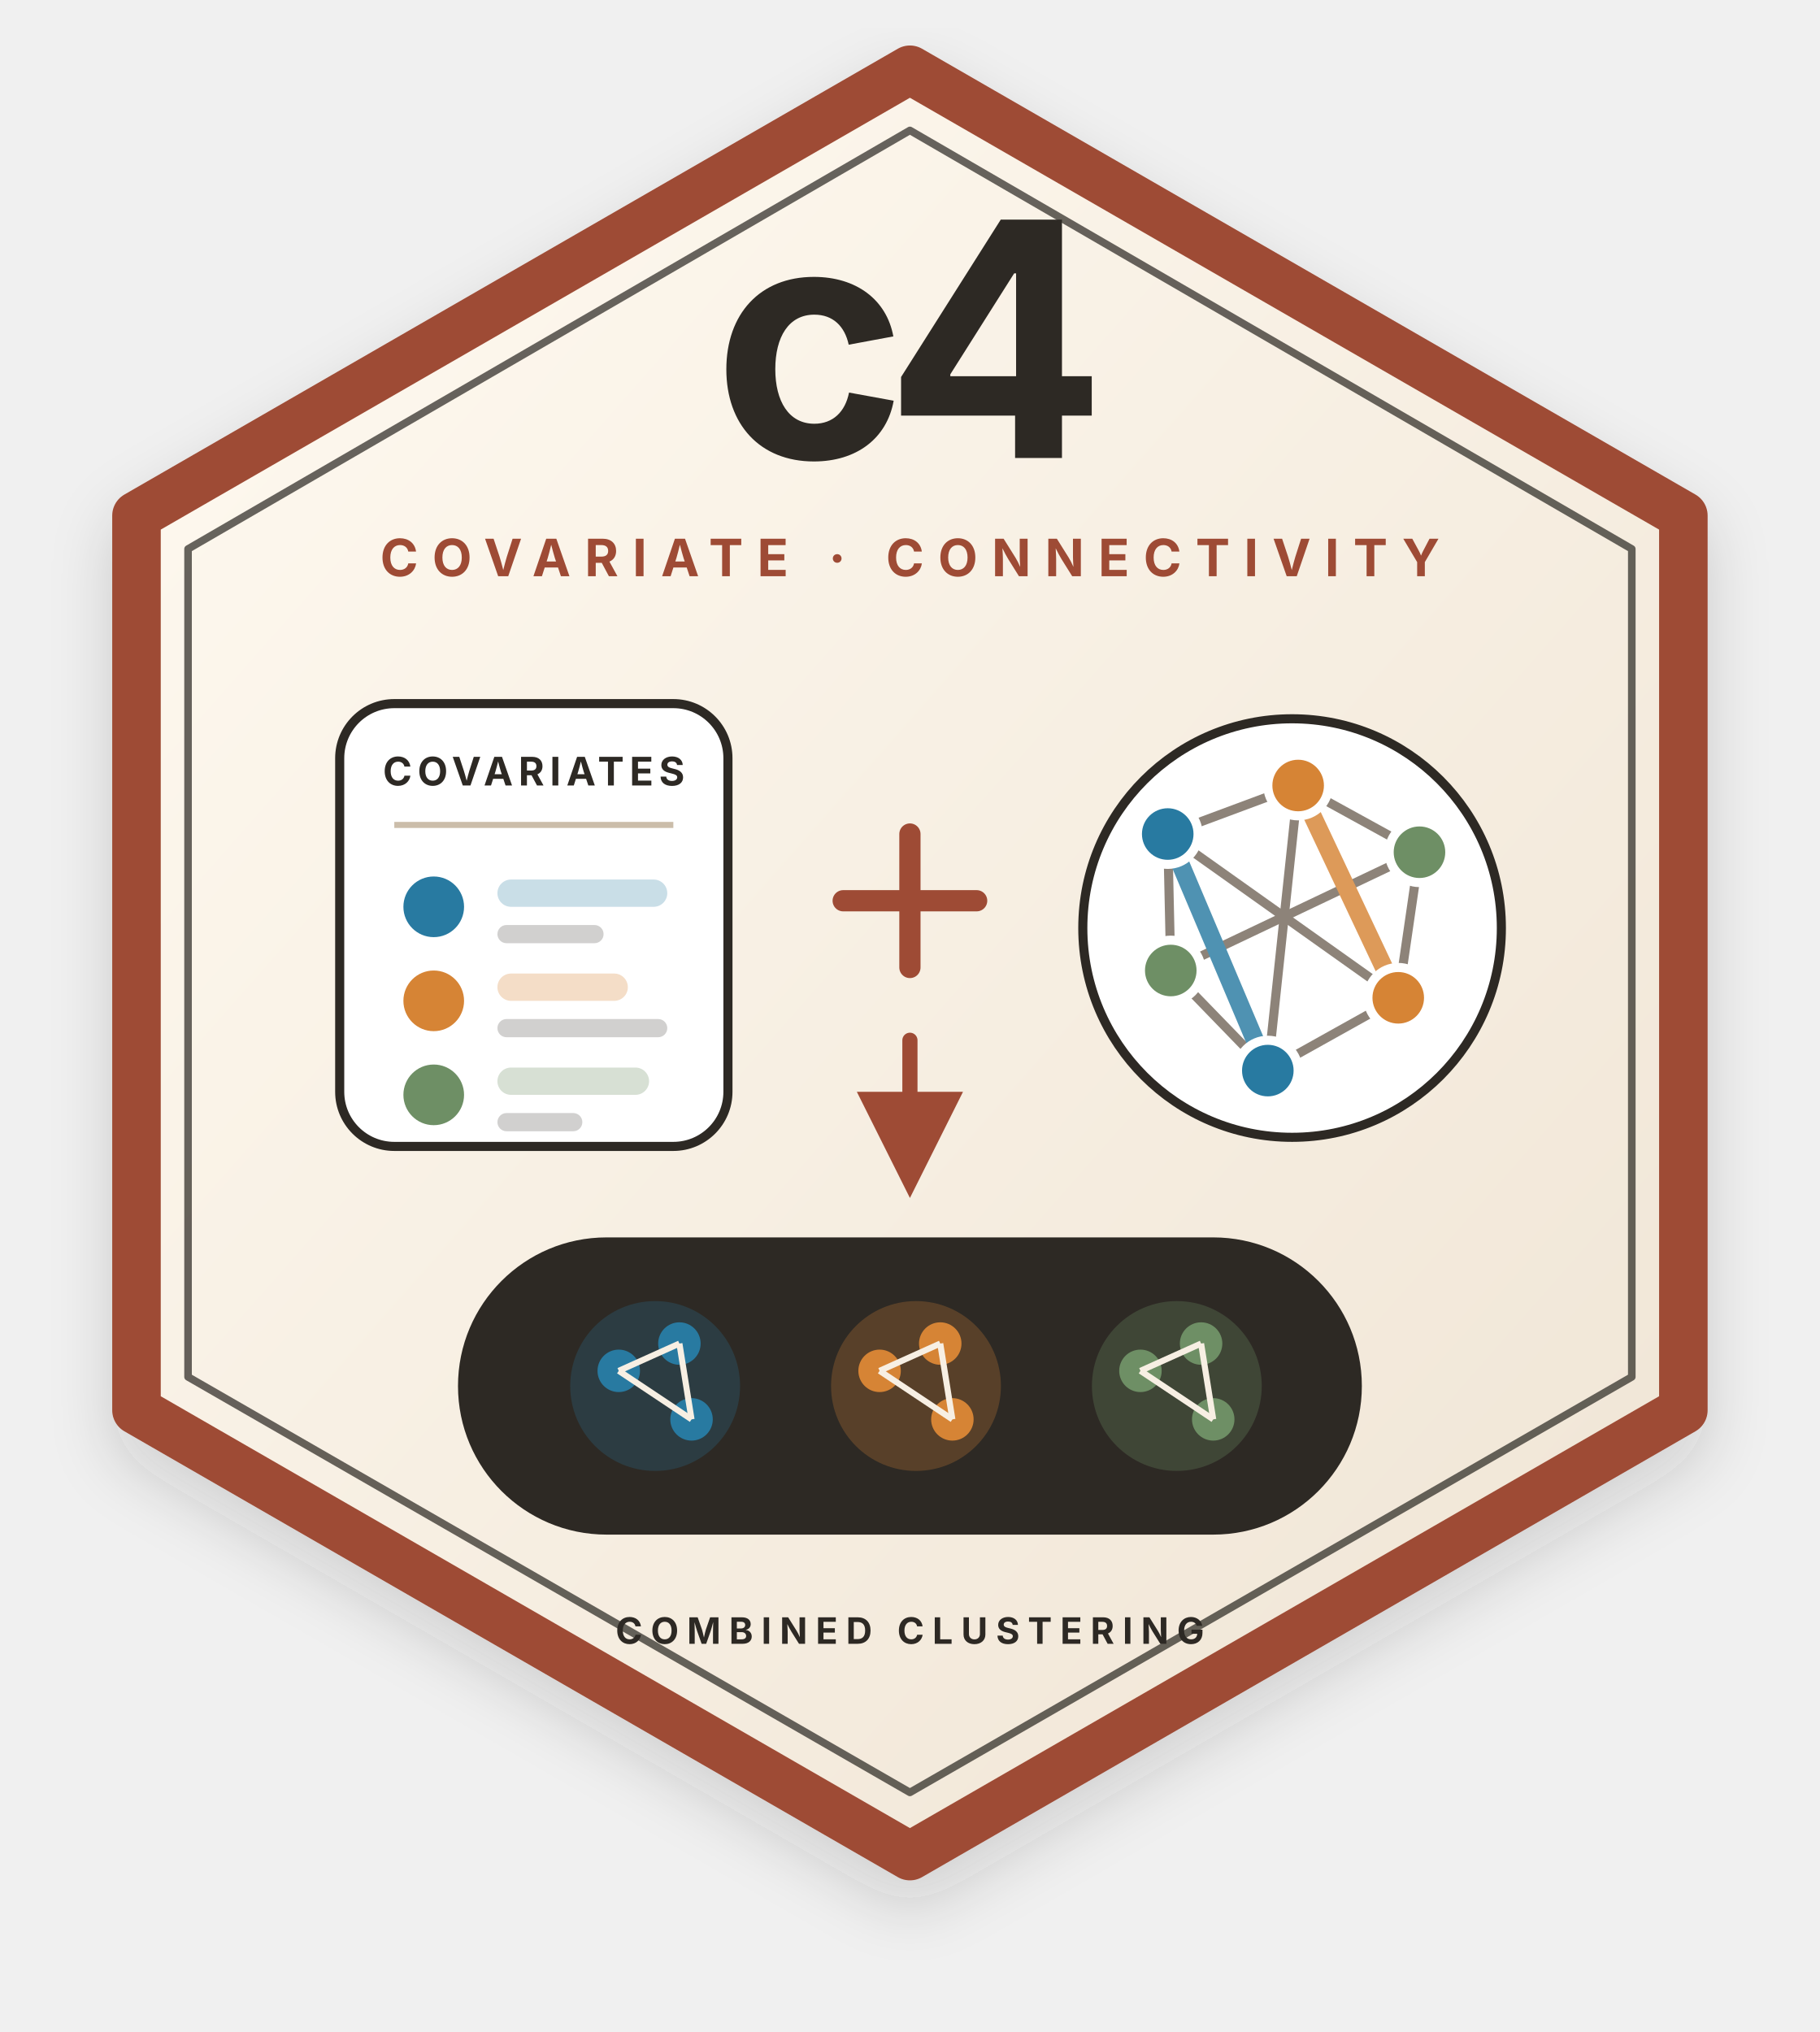
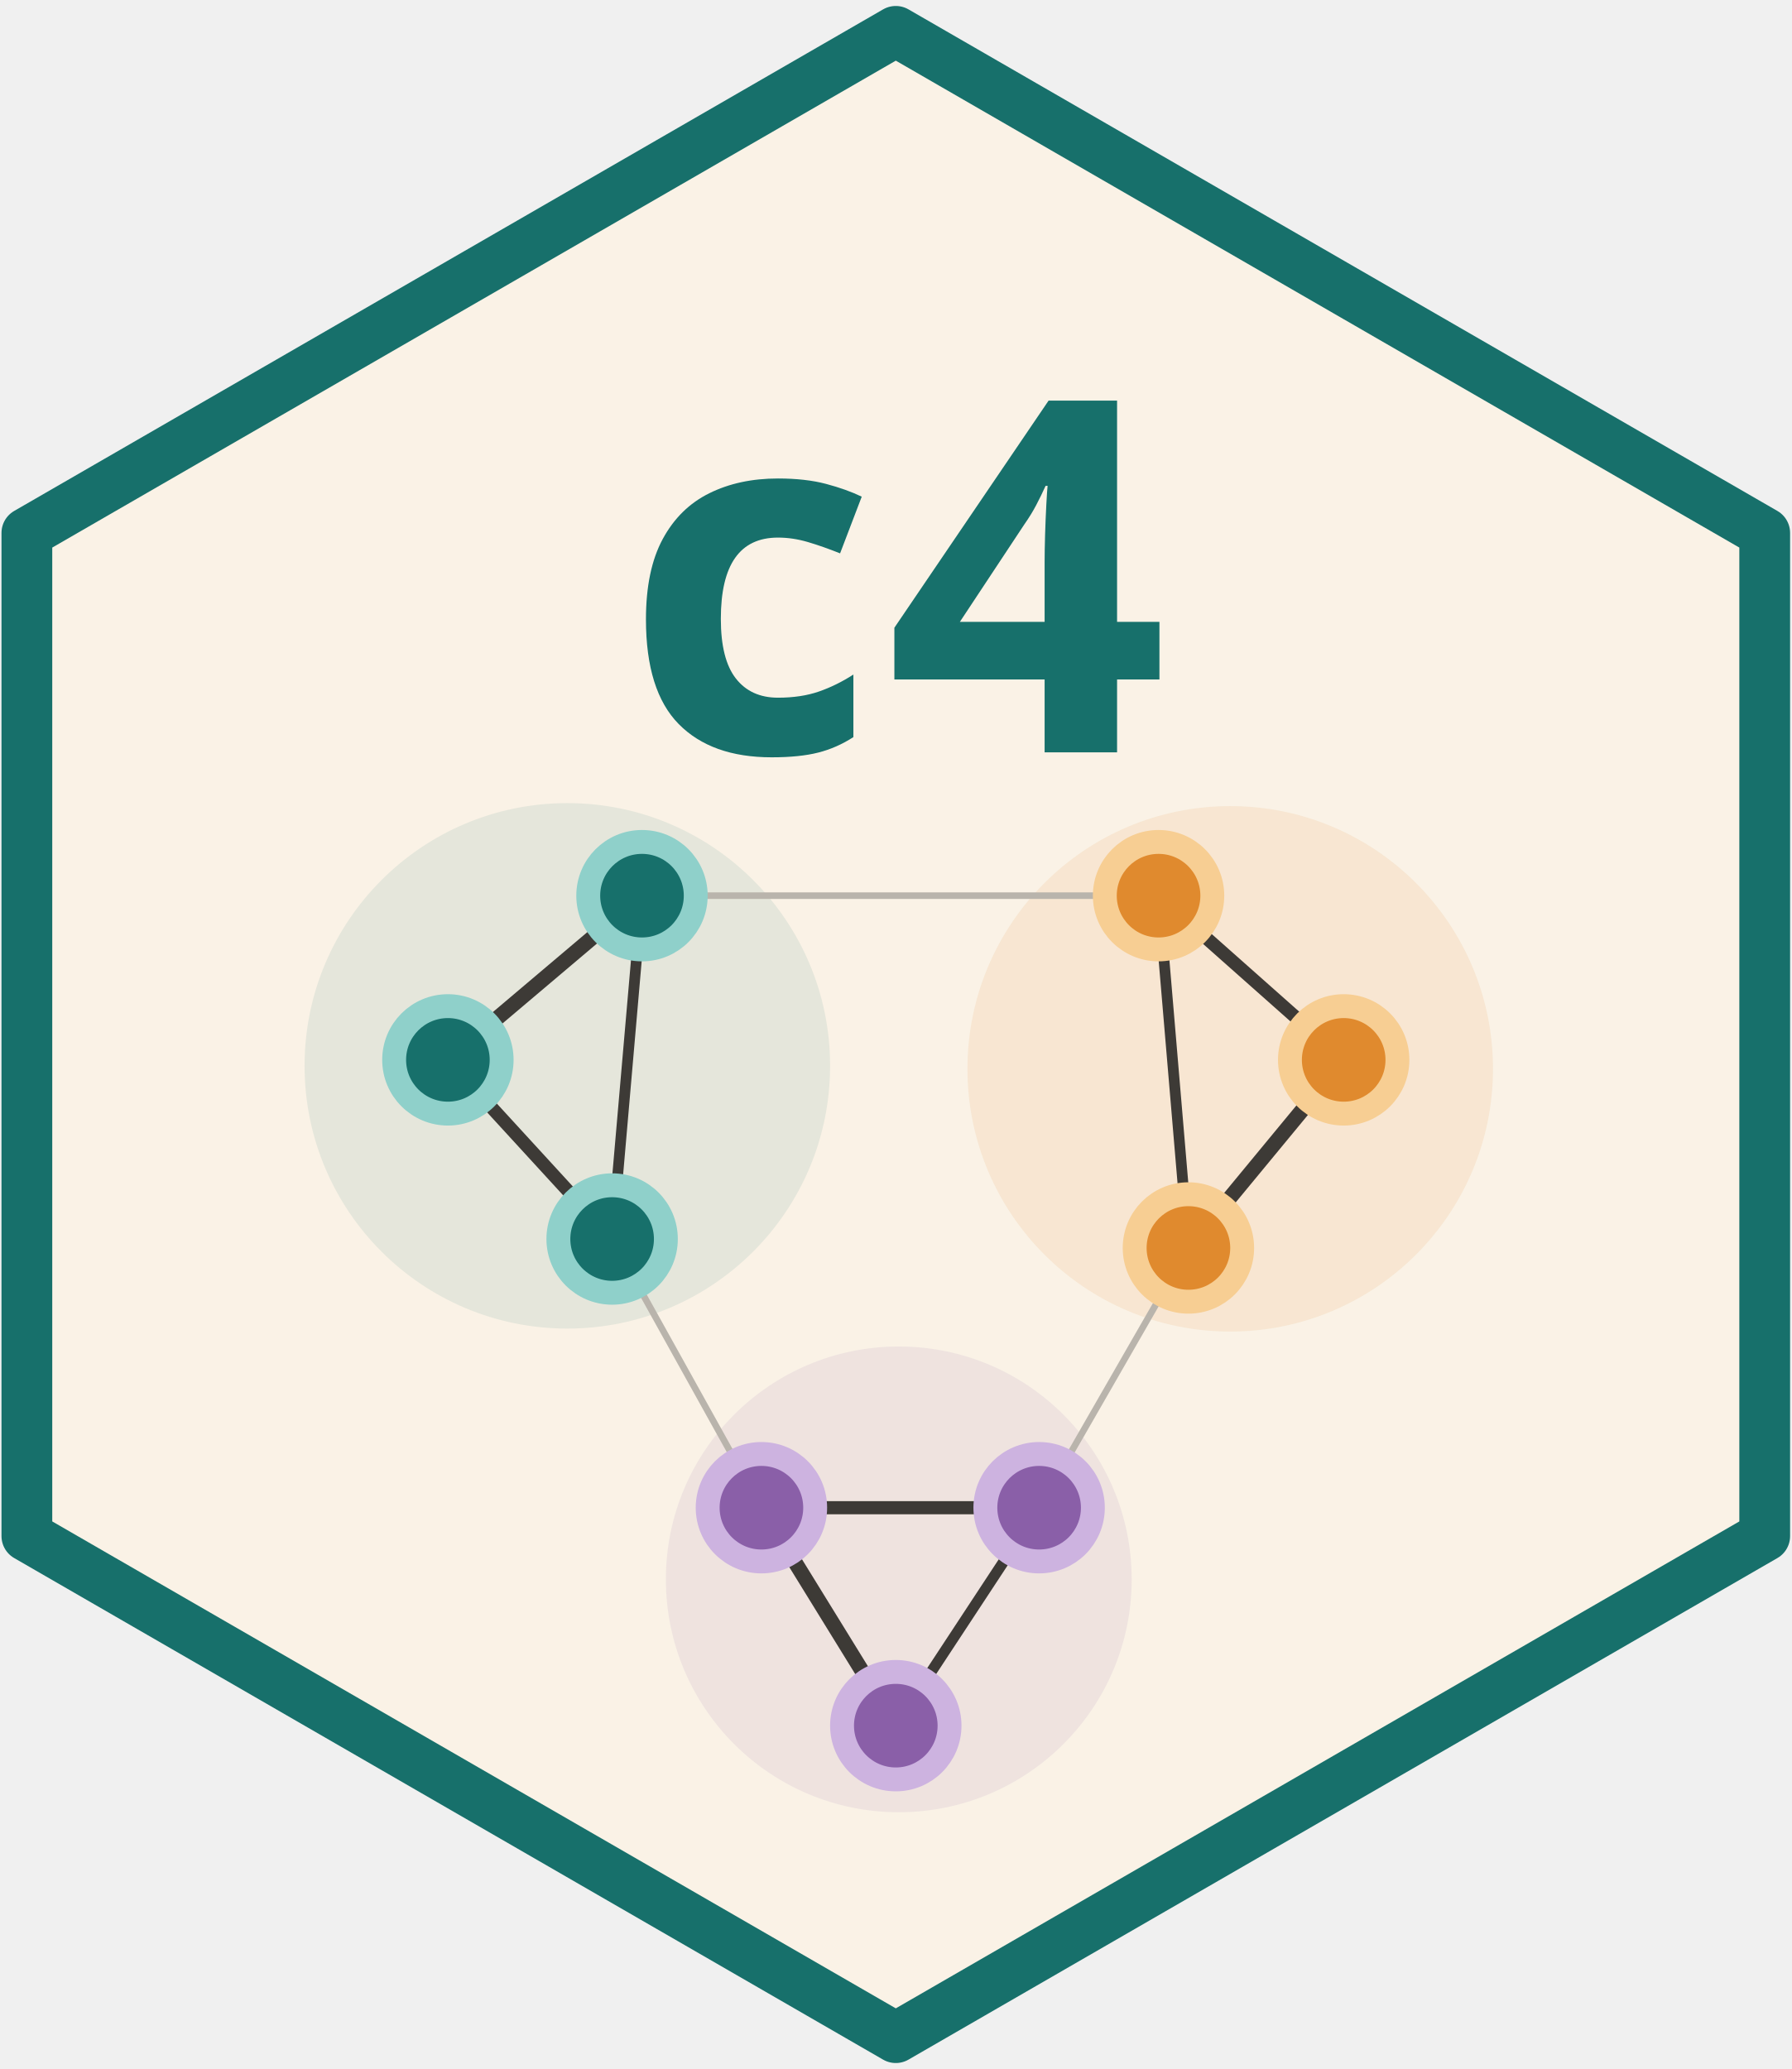
- <svg xmlns="http://www.w3.org/2000/svg" viewBox="0 0 600 670" role="img" aria-labelledby="title description">
+ <svg xmlns="http://www.w3.org/2000/svg" width="600" height="693" viewBox="0 0 600 693">
  <defs>
-     <linearGradient id="paper" x1="0" y1="0" x2="1" y2="1">
-       <stop offset="0" stop-color="#fffaf1" />
-       <stop offset="1" stop-color="#efe4d4" />
-     </linearGradient>
-     <filter id="shadow" x="-20%" y="-20%" width="140%" height="150%">
-       <feDropShadow dx="0" dy="9" stdDeviation="10" flood-color="#2d2924" flood-opacity=".16" />
-     </filter>
-     <marker id="arrow" viewBox="0 0 10 10" refX="8" refY="5" markerWidth="7" markerHeight="7" orient="auto-start-reverse">
-       <path d="M 0 0 L 10 5 L 0 10 z" fill="#9e4b35" />
-     </marker>
+     <clipPath id="hexclip">
+       <polygon points="300,10.5 591,178.5 591,514.5 300,682.5 9,514.5 9,178.5" />
+     </clipPath>
  </defs>
-   <g filter="url(#shadow)">
-     <path d="M300 23 555 170v295L300 612 45 465V170Z" fill="url(#paper)" stroke="#9e4b35" stroke-width="16" stroke-linejoin="round" />
-     <path d="M300 43 538 181v273L300 591 62 454V181Z" fill="none" stroke="#2d2924" stroke-width="2.5" stroke-linejoin="round" opacity=".72" />
-   </g>
-   <text x="300" y="151" fill="#2d2924" font-family="Avenir Next, Avenir, Inter, Arial, sans-serif" font-size="108" font-weight="700" letter-spacing="-7" text-anchor="middle">c4</text>
-   <text x="300" y="190" fill="#9e4b35" font-family="Avenir Next, Avenir, Inter, Arial, sans-serif" font-size="17" font-weight="700" letter-spacing="4.6" text-anchor="middle">COVARIATE · CONNECTIVITY</text>
-   <g transform="translate(112 232)">
-     <rect width="128" height="146" rx="18" fill="#fff" stroke="#2d2924" stroke-width="3" />
-     <text x="64" y="27" fill="#2d2924" font-family="Avenir Next, Avenir, Inter, Arial, sans-serif" font-size="13" font-weight="700" letter-spacing="1.8" text-anchor="middle">COVARIATES</text>
-     <line x1="18" y1="40" x2="110" y2="40" stroke="#cbbdaa" stroke-width="2" />
-     <circle cx="31" cy="67" r="10" fill="#287aa1" />
-     <circle cx="31" cy="98" r="10" fill="#d68435" />
-     <circle cx="31" cy="129" r="10" fill="#6e8f65" />
-     <rect x="52" y="58" width="56" height="9" rx="4.5" fill="#287aa1" opacity=".25" />
-     <rect x="52" y="73" width="35" height="6" rx="3" fill="#2d2924" opacity=".22" />
-     <rect x="52" y="89" width="43" height="9" rx="4.5" fill="#d68435" opacity=".28" />
-     <rect x="52" y="104" width="56" height="6" rx="3" fill="#2d2924" opacity=".22" />
-     <rect x="52" y="120" width="50" height="9" rx="4.5" fill="#6e8f65" opacity=".28" />
-     <rect x="52" y="135" width="28" height="6" rx="3" fill="#2d2924" opacity=".22" />
-   </g>
-   <g stroke="#9e4b35" stroke-width="7" stroke-linecap="round">
-     <line x1="278" y1="297" x2="322" y2="297" />
-     <line x1="300" y1="275" x2="300" y2="319" />
-   </g>
-   <g transform="translate(367 238)">
-     <circle cx="59" cy="68" r="69" fill="#fff" stroke="#2d2924" stroke-width="3" />
-     <g stroke="#74685c" stroke-width="3" opacity=".82">
-       <line x1="18" y1="37" x2="61" y2="21" />
-       <line x1="61" y1="21" x2="101" y2="43" />
-       <line x1="101" y1="43" x2="94" y2="91" />
-       <line x1="94" y1="91" x2="51" y2="115" />
-       <line x1="51" y1="115" x2="19" y2="82" />
-       <line x1="19" y1="82" x2="18" y2="37" />
-       <line x1="18" y1="37" x2="94" y2="91" />
-       <line x1="61" y1="21" x2="51" y2="115" />
-       <line x1="19" y1="82" x2="101" y2="43" />
-       <line x1="18" y1="37" x2="51" y2="115" stroke-width="6" stroke="#287aa1" />
-       <line x1="61" y1="21" x2="94" y2="91" stroke-width="6" stroke="#d68435" />
+   <polygon points="300,10.5 591,178.5 591,514.5 300,682.5 9,514.5 9,178.5" fill="#FAF2E6" stroke="#17706B" stroke-width="17" stroke-linejoin="round" />
+   <g clip-path="url(#hexclip)">
+     <circle cx="190" cy="357" r="88" fill="#17706B" opacity="0.09" />
+     <circle cx="412" cy="358" r="88" fill="#E08A2E" opacity="0.11" />
+     <circle cx="301" cy="529" r="78" fill="#8A5FA8" opacity="0.10" />
+     <g stroke="#B9B4AC" stroke-linecap="round" fill="none">
+       <line x1="215" y1="300" x2="388" y2="300" stroke-width="2.2" />
+       <line x1="205" y1="415" x2="255" y2="505" stroke-width="2.2" />
+       <line x1="398" y1="418" x2="348" y2="505" stroke-width="2.2" />
+       <line x1="450" y1="355" x2="388" y2="300" stroke-width="0" />
    </g>
-     <circle cx="18" cy="37" r="10" fill="#287aa1" stroke="#fff" stroke-width="3" />
-     <circle cx="61" cy="21" r="10" fill="#d68435" stroke="#fff" stroke-width="3" />
-     <circle cx="101" cy="43" r="10" fill="#6e8f65" stroke="#fff" stroke-width="3" />
-     <circle cx="94" cy="91" r="10" fill="#d68435" stroke="#fff" stroke-width="3" />
-     <circle cx="51" cy="115" r="10" fill="#287aa1" stroke="#fff" stroke-width="3" />
-     <circle cx="19" cy="82" r="10" fill="#6e8f65" stroke="#fff" stroke-width="3" />
-   </g>
-   <path d="M300 343v45" fill="none" stroke="#9e4b35" stroke-width="5" stroke-linecap="round" marker-end="url(#arrow)" />
-   <g transform="translate(151 408)">
-     <rect width="298" height="98" rx="49" fill="#2d2924" />
-     <g transform="translate(35 19)">
-       <circle cx="30" cy="30" r="28" fill="#287aa1" opacity=".24" />
-       <circle cx="18" cy="25" r="7" fill="#287aa1" />
-       <circle cx="38" cy="16" r="7" fill="#287aa1" />
-       <circle cx="42" cy="41" r="7" fill="#287aa1" />
-       <line x1="18" y1="25" x2="38" y2="16" stroke="#f7efe3" stroke-width="2" />
-       <line x1="18" y1="25" x2="42" y2="41" stroke="#f7efe3" stroke-width="2" />
-       <line x1="38" y1="16" x2="42" y2="41" stroke="#f7efe3" stroke-width="2" />
+     <g stroke="#3D3A36" stroke-linecap="round" fill="none">
+       <line x1="150" y1="355" x2="215" y2="300" stroke-width="5" />
+       <line x1="215" y1="300" x2="205" y2="415" stroke-width="3.6" />
+       <line x1="150" y1="355" x2="205" y2="415" stroke-width="4.4" />
+       <line x1="450" y1="355" x2="388" y2="300" stroke-width="4.4" />
+       <line x1="388" y1="300" x2="398" y2="418" stroke-width="3.6" />
+       <line x1="450" y1="355" x2="398" y2="418" stroke-width="5" />
+       <line x1="255" y1="505" x2="348" y2="505" stroke-width="4.4" />
+       <line x1="348" y1="505" x2="300" y2="578" stroke-width="3.6" />
+       <line x1="255" y1="505" x2="300" y2="578" stroke-width="5" />
    </g>
-     <g transform="translate(121 19)">
-       <circle cx="30" cy="30" r="28" fill="#d68435" opacity=".26" />
-       <circle cx="18" cy="25" r="7" fill="#d68435" />
-       <circle cx="38" cy="16" r="7" fill="#d68435" />
-       <circle cx="42" cy="41" r="7" fill="#d68435" />
-       <line x1="18" y1="25" x2="38" y2="16" stroke="#f7efe3" stroke-width="2" />
-       <line x1="18" y1="25" x2="42" y2="41" stroke="#f7efe3" stroke-width="2" />
-       <line x1="38" y1="16" x2="42" y2="41" stroke="#f7efe3" stroke-width="2" />
-     </g>
-     <g transform="translate(207 19)">
-       <circle cx="30" cy="30" r="28" fill="#6e8f65" opacity=".28" />
-       <circle cx="18" cy="25" r="7" fill="#6e8f65" />
-       <circle cx="38" cy="16" r="7" fill="#6e8f65" />
-       <circle cx="42" cy="41" r="7" fill="#6e8f65" />
-       <line x1="18" y1="25" x2="38" y2="16" stroke="#f7efe3" stroke-width="2" />
-       <line x1="18" y1="25" x2="42" y2="41" stroke="#f7efe3" stroke-width="2" />
-       <line x1="38" y1="16" x2="42" y2="41" stroke="#f7efe3" stroke-width="2" />
+     <g stroke-width="8">
+       <circle cx="150" cy="355" r="18" fill="#17706B" stroke="#8FD0CA" />
+       <circle cx="215" cy="300" r="18" fill="#17706B" stroke="#8FD0CA" />
+       <circle cx="205" cy="415" r="18" fill="#17706B" stroke="#8FD0CA" />
+       <circle cx="450" cy="355" r="18" fill="#E08A2E" stroke="#F7CE93" />
+       <circle cx="388" cy="300" r="18" fill="#E08A2E" stroke="#F7CE93" />
+       <circle cx="398" cy="418" r="18" fill="#E08A2E" stroke="#F7CE93" />
+       <circle cx="255" cy="505" r="18" fill="#8A5FA8" stroke="#CDB3E0" />
+       <circle cx="348" cy="505" r="18" fill="#8A5FA8" stroke="#CDB3E0" />
+       <circle cx="300" cy="578" r="18" fill="#8A5FA8" stroke="#CDB3E0" />
    </g>
  </g>
-   <text x="300" y="542" fill="#2d2924" font-family="Avenir Next, Avenir, Inter, Arial, sans-serif" font-size="12" font-weight="700" letter-spacing="2.7" text-anchor="middle">COMBINED CLUSTERING</text>
+   <text x="300" y="252" text-anchor="middle" font-family="Quicksand" font-weight="bold" font-size="165" letter-spacing="3" fill="#17706B">c4</text>
</svg>
